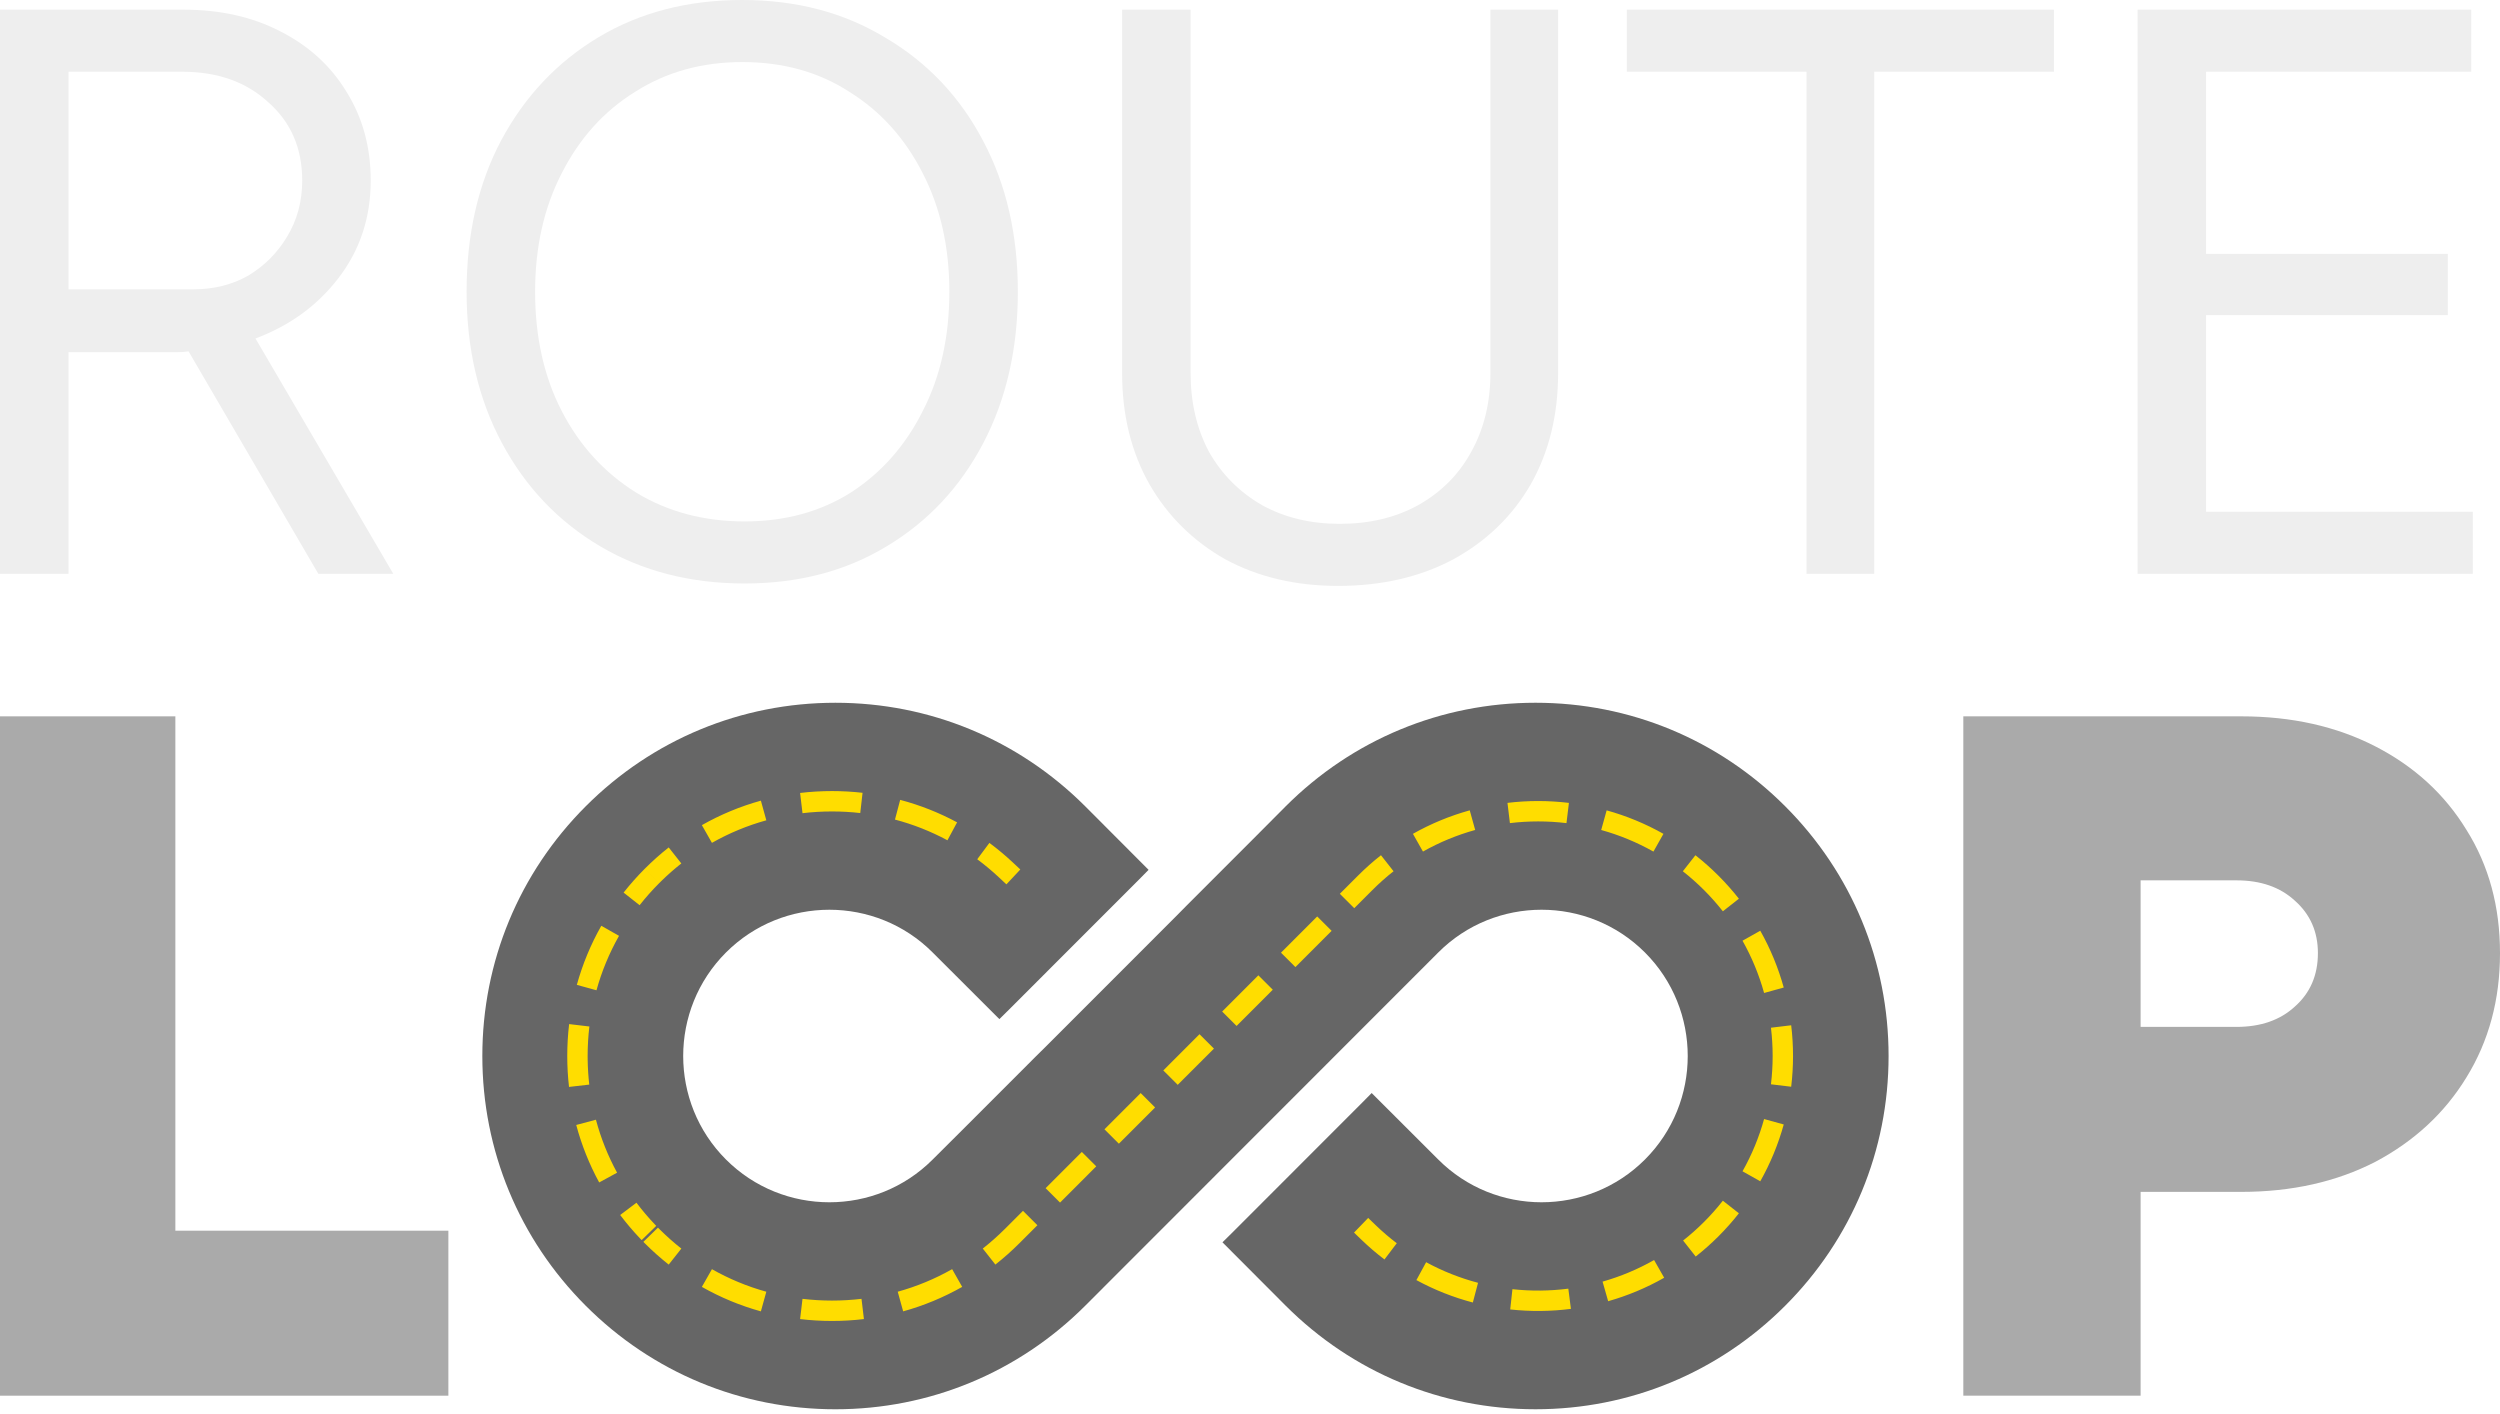
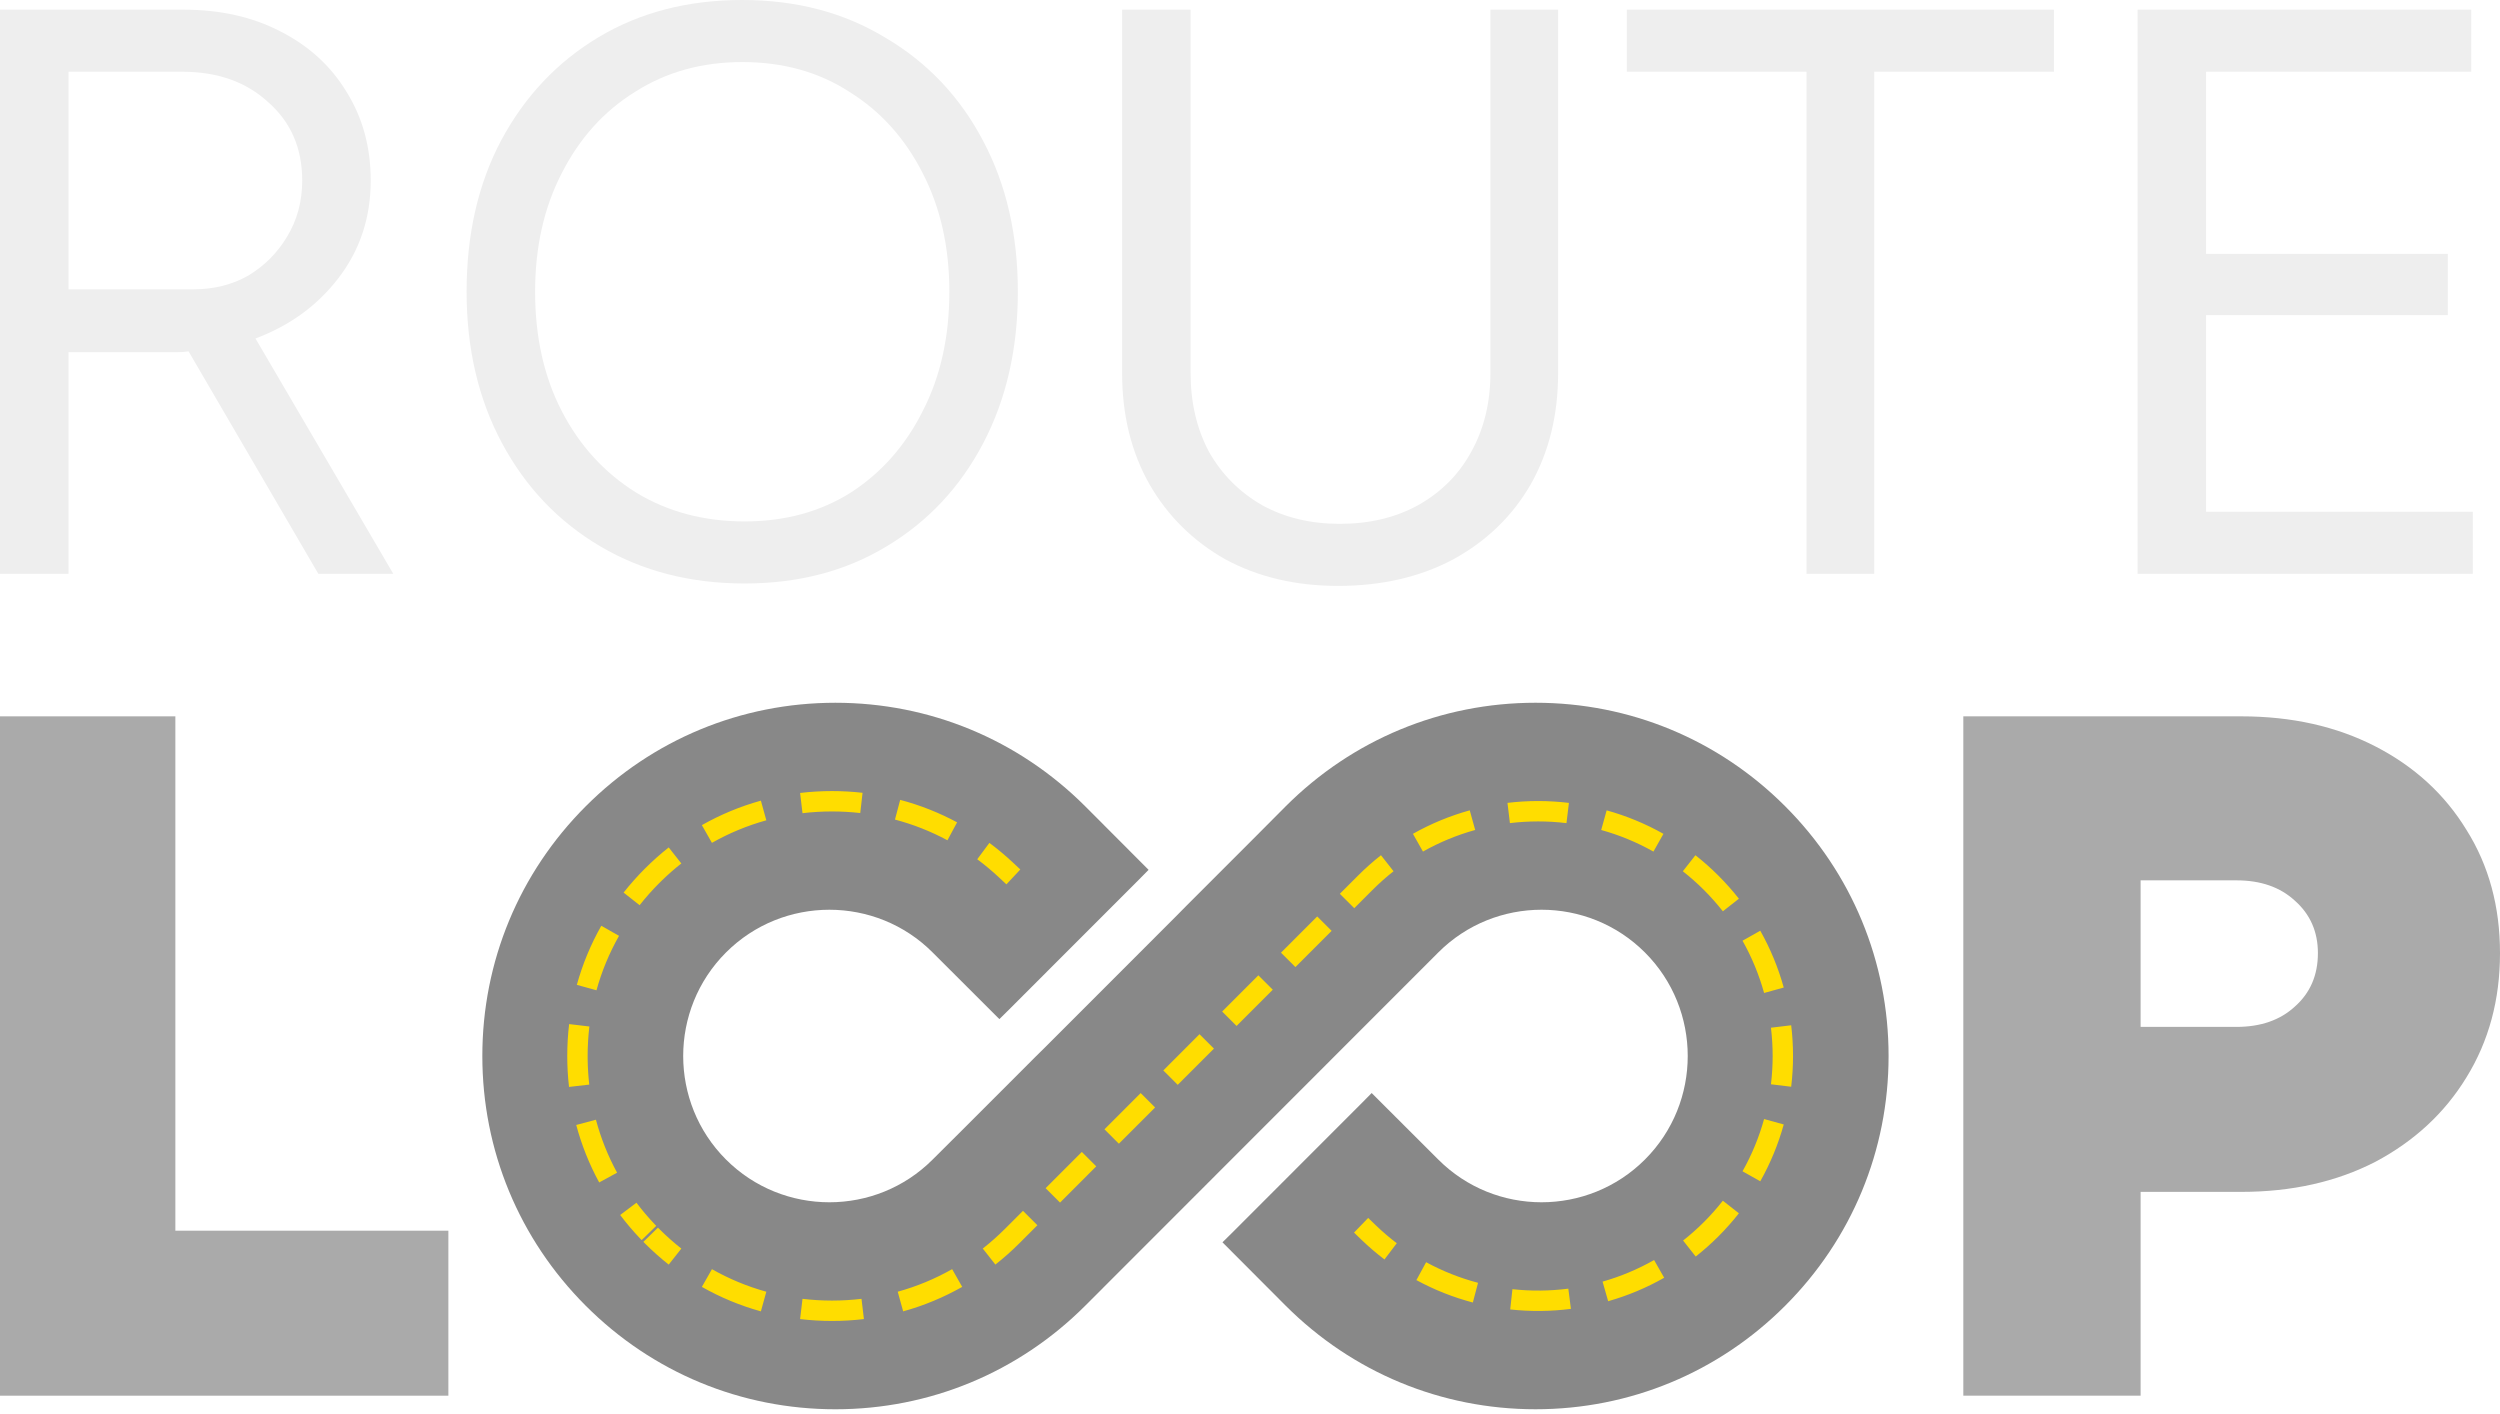
<svg xmlns="http://www.w3.org/2000/svg" width="368" height="208" viewBox="0 0 368 208" fill="none">
  <path d="M289 205.445V105.445H329.911C337.34 105.445 343.924 106.921 349.661 109.873C355.398 112.826 359.865 116.921 363.063 122.159C366.354 127.397 368 133.445 368 140.302C368 147.159 366.354 153.254 363.063 158.587C359.865 163.826 355.398 167.968 349.661 171.016C343.924 173.968 337.34 175.445 329.911 175.445H315.098V205.445H289ZM315.098 151.159H329.205C332.779 151.159 335.648 150.159 337.811 148.159C340.068 146.159 341.196 143.54 341.196 140.302C341.196 137.159 340.068 134.587 337.811 132.587C335.648 130.587 332.779 129.587 329.205 129.587H315.098V151.159Z" fill="#AAAAAA" />
  <path d="M0 205.445V105.445H25.814V181.159H66V205.445H0Z" fill="#AAAAAA" />
-   <path d="M277.999 155.444C277.999 169.329 272.59 182.388 262.773 192.209C252.957 202.031 239.906 207.443 226.028 207.443C212.15 207.443 199.099 202.031 189.263 192.209L179.947 182.868L181.314 181.52L200.562 162.261L201.91 160.894L211.707 170.677C220.08 179.074 233.747 179.074 242.14 170.677C250.534 162.281 250.532 148.607 242.14 140.21C233.748 131.814 220.082 131.814 211.707 140.21L159.736 192.211C149.9 202.033 136.849 207.445 122.971 207.445C109.093 207.445 96.041 202.033 86.226 192.211C76.409 182.388 71 169.331 71 155.445C71 141.559 76.409 128.501 86.226 118.68C96.042 108.858 109.093 103.446 122.971 103.446C136.849 103.446 149.9 108.858 159.736 118.68L169.071 128.04L167.724 129.407L148.475 148.666L147.109 150.014L137.292 140.211C133.115 136.013 127.591 133.914 122.086 133.914C116.561 133.914 111.056 136.013 106.86 140.211C98.468 148.608 98.468 162.282 106.86 170.678C115.252 179.074 128.919 179.075 137.293 170.678L142.047 165.941C142.067 165.902 142.105 165.883 142.124 165.864L152.538 155.444L153.905 154.096L173.153 134.837L174.501 133.47L184.914 123.05C184.933 123.031 184.953 122.993 184.991 122.973L189.264 118.679C199.1 108.856 212.151 103.445 226.029 103.445C239.907 103.445 252.959 108.856 262.774 118.679C272.591 128.501 277.999 141.558 277.999 155.444Z" fill="#666666" />
+   <path d="M277.999 155.444C277.999 169.329 272.59 182.388 262.773 192.209C252.957 202.031 239.906 207.443 226.028 207.443C212.15 207.443 199.099 202.031 189.263 192.209L179.947 182.868L181.314 181.52L200.562 162.261L201.91 160.894L211.707 170.677C220.08 179.074 233.747 179.074 242.14 170.677C250.534 162.281 250.532 148.607 242.14 140.21C233.748 131.814 220.082 131.814 211.707 140.21L159.736 192.211C149.9 202.033 136.849 207.445 122.971 207.445C109.093 207.445 96.041 202.033 86.226 192.211C76.409 182.388 71 169.331 71 155.445C71 141.559 76.409 128.501 86.226 118.68C96.042 108.858 109.093 103.446 122.971 103.446C136.849 103.446 149.9 108.858 159.736 118.68L169.071 128.04L167.724 129.407L148.475 148.666L147.109 150.014L137.292 140.211C133.115 136.013 127.591 133.914 122.086 133.914C116.561 133.914 111.056 136.013 106.86 140.211C98.468 148.608 98.468 162.282 106.86 170.678C115.252 179.074 128.919 179.075 137.293 170.678L142.047 165.941C142.067 165.902 142.105 165.883 142.124 165.864L152.538 155.444L153.905 154.096L173.153 134.837L174.501 133.47L184.914 123.05C184.933 123.031 184.953 122.993 184.991 122.973L189.264 118.679C199.1 108.856 212.151 103.445 226.029 103.445C239.907 103.445 252.959 108.856 262.774 118.679C272.591 128.501 277.999 141.558 277.999 155.444Z" fill="#888888" />
  <path d="M127.169 194.167C125.622 194.351 124.054 194.445 122.471 194.445C120.889 194.445 119.322 194.351 117.775 194.167L118.129 191.189C119.557 191.359 121.006 191.445 122.471 191.445C123.936 191.445 125.386 191.359 126.814 191.189L127.169 194.167ZM104.797 186.822C107.322 188.254 110.006 189.368 112.803 190.143L112.002 193.033C108.968 192.193 106.056 190.985 103.316 189.431L104.797 186.822ZM141.636 189.428C138.893 190.983 135.98 192.192 132.945 193.032L132.145 190.141C134.941 189.366 137.627 188.253 140.155 186.819L141.636 189.428ZM231.239 192.665C228.275 193.047 225.273 193.075 222.304 192.75L222.63 189.768C225.364 190.067 228.127 190.041 230.856 189.69L231.239 192.665ZM209.927 185.795C212.366 187.123 214.934 188.134 217.568 188.829L216.803 191.73C213.939 190.974 211.147 189.875 208.493 188.431L209.927 185.795ZM244.966 188.086C242.338 189.58 239.567 190.731 236.72 191.54L235.899 188.655C238.519 187.91 241.067 186.851 243.482 185.478L244.966 188.086ZM97.043 180.901C98.079 181.937 99.164 182.901 100.293 183.791L98.436 186.148C97.213 185.184 96.04 184.141 94.922 183.022L95.982 181.961L96.058 181.885L95.981 181.96L94.921 183.021L94.907 183.007L94.706 182.8L96.853 180.706L97.043 180.901ZM152.706 180.354L150.039 183.022C148.918 184.14 147.744 185.183 146.521 186.146L144.664 183.788C145.794 182.898 146.882 181.935 147.92 180.899L150.584 178.234L152.706 180.354ZM202.476 180.321C203.477 181.288 204.523 182.182 205.605 183.003L203.793 185.393C202.616 184.5 201.479 183.529 200.392 182.479L199.312 181.437L201.396 179.279L202.476 180.321ZM255.964 178.596C255.041 179.772 254.038 180.906 252.956 181.989C251.887 183.058 250.769 184.049 249.608 184.963L247.753 182.606C248.82 181.765 249.85 180.853 250.835 179.867C251.832 178.87 252.755 177.826 253.604 176.744L255.964 178.596ZM93.686 177.04C94.521 178.149 95.426 179.218 96.399 180.24L96.601 180.448L94.453 182.541L94.251 182.334L94.245 182.328L94.239 182.322C93.183 181.212 92.199 180.052 91.29 178.847L93.686 177.04ZM161.367 171.687L156.037 177.021L153.915 174.9L159.246 169.567L161.367 171.687ZM87.72 164.821C88.446 167.539 89.49 170.153 90.835 172.62L88.2 174.056C86.741 171.379 85.609 168.543 84.821 165.595L87.72 164.821ZM262.566 165.523C261.766 168.41 260.615 171.221 259.112 173.887L256.499 172.414C257.88 169.964 258.939 167.379 259.675 164.722L262.566 165.523ZM170.029 163.021L164.699 168.354L162.577 166.234L167.907 160.9L170.029 163.021ZM86.756 151.1C86.586 152.529 86.5 153.98 86.5 155.446L86.504 155.977C86.522 157.215 86.6 158.441 86.739 159.653L83.759 159.995C83.587 158.497 83.5 156.978 83.5 155.446C83.5 153.862 83.593 152.294 83.776 150.746L86.756 151.1ZM263.663 150.921C264.025 153.925 264.025 156.964 263.663 159.967L260.685 159.609C261.018 156.843 261.018 154.045 260.685 151.28L263.663 150.921ZM178.691 154.354L173.361 159.687L171.239 157.567L176.569 152.234L178.691 154.354ZM187.354 145.687L182.023 151.021L179.901 148.9L185.231 143.567L187.354 145.687ZM259.112 137.001C260.615 139.667 261.766 142.478 262.566 145.365L259.675 146.167C258.939 143.51 257.88 140.925 256.499 138.474L259.112 137.001ZM91.12 137.755C89.688 140.283 88.576 142.969 87.802 145.769L84.91 144.97C85.75 141.933 86.957 139.017 88.511 136.276L91.12 137.755ZM196.016 137.021L190.685 142.354L188.563 140.234L193.894 134.9L196.016 137.021ZM249.566 125.892C250.742 126.815 251.874 127.817 252.956 128.9C254.038 129.982 255.041 131.116 255.964 132.292L253.604 134.144C252.755 133.062 251.832 132.018 250.835 131.021C249.838 130.024 248.795 129.1 247.714 128.251L249.566 125.892ZM205.132 128.248C204.051 129.098 203.009 130.022 202.013 131.02L199.347 133.687L197.225 131.567L199.891 128.9C200.972 127.817 202.104 126.813 203.278 125.89L205.132 128.248ZM97.041 129.991C96.005 131.028 95.041 132.115 94.15 133.245L91.793 131.389C92.757 130.165 93.801 128.99 94.92 127.87L97.041 129.991ZM145.639 124.073C146.836 124.963 147.991 125.927 149.097 126.961L150.192 127.987L148.143 130.177L147.048 129.153C146.024 128.195 144.956 127.304 143.85 126.482L145.639 124.073ZM100.292 127.099C99.304 127.878 98.35 128.714 97.434 129.605L97.042 129.99L94.921 127.869C96.039 126.75 97.212 125.707 98.435 124.743L100.292 127.099ZM236.498 119.285C239.385 120.087 242.195 121.238 244.859 122.741L243.386 125.355C240.936 123.973 238.352 122.913 235.696 122.176L236.498 119.285ZM217.147 122.172C214.492 122.909 211.908 123.968 209.459 125.351L207.983 122.739C210.648 121.234 213.459 120.082 216.346 119.281L217.147 122.172ZM112.803 120.748C110.006 121.523 107.322 122.636 104.797 124.069L103.316 121.46C106.056 119.906 108.968 118.697 112.002 117.857L112.803 120.748ZM132.507 117.74C135.422 118.512 138.23 119.62 140.885 121.049L139.463 123.691C137.016 122.373 134.428 121.352 131.74 120.641L132.507 117.74ZM221.9 118.184C224.903 117.822 227.942 117.823 230.944 118.186L230.585 121.164C227.821 120.83 225.023 120.83 222.259 121.162L221.9 118.184ZM122.471 116.446C123.985 116.446 125.486 116.531 126.969 116.699L126.63 119.68C125.261 119.524 123.873 119.446 122.471 119.446C121.006 119.446 119.557 119.532 118.129 119.701L117.774 116.723C119.321 116.539 120.888 116.446 122.471 116.446Z" fill="#FFDD00" />
  <path d="M314.65 84.465V1.424H363.763V10.558H324.733V37.369H360.322V46.385H324.733V75.331H364V84.465H314.65Z" fill="#EEEEEE" />
  <path d="M265.921 84.465V10.558H239.466V1.424H302.341V10.558H275.886V84.465H265.921Z" fill="#EEEEEE" />
  <path d="M196.968 86.245C190.72 86.245 185.184 84.94 180.36 82.33C175.614 79.641 171.897 75.963 169.208 71.297C166.519 66.552 165.175 61.095 165.175 54.926V1.424H175.258V54.926C175.258 59.276 176.168 63.151 177.987 66.552C179.885 69.874 182.495 72.483 185.817 74.382C189.138 76.201 192.934 77.11 197.205 77.11C201.555 77.11 205.391 76.201 208.712 74.382C212.113 72.483 214.723 69.874 216.542 66.552C218.44 63.151 219.389 59.276 219.389 54.926V1.424H229.354V54.926C229.354 61.095 228.01 66.552 225.321 71.297C222.632 75.963 218.835 79.641 213.932 82.33C209.029 84.94 203.374 86.245 196.968 86.245Z" fill="#EEEEEE" />
  <path d="M109.612 85.889C101.624 85.889 94.546 84.07 88.377 80.432C82.208 76.794 77.384 71.732 73.904 65.247C70.424 58.762 68.684 51.328 68.684 42.944C68.684 34.482 70.385 27.048 73.786 20.642C77.265 14.157 82.05 9.095 88.14 5.457C94.23 1.819 101.268 0 109.256 0C117.244 0 124.283 1.859 130.372 5.576C136.541 9.214 141.326 14.275 144.727 20.76C148.128 27.166 149.828 34.561 149.828 42.944C149.828 51.328 148.128 58.762 144.727 65.247C141.326 71.732 136.581 76.794 130.491 80.432C124.48 84.07 117.521 85.889 109.612 85.889ZM109.612 76.754C115.544 76.754 120.763 75.331 125.271 72.483C129.779 69.557 133.299 65.563 135.829 60.502C138.439 55.44 139.744 49.588 139.744 42.944C139.744 36.38 138.439 30.567 135.829 25.506C133.22 20.365 129.621 16.371 125.034 13.524C120.526 10.598 115.267 9.135 109.256 9.135C103.325 9.135 98.065 10.598 93.478 13.524C88.891 16.371 85.293 20.365 82.683 25.506C80.073 30.567 78.768 36.38 78.768 42.944C78.768 49.588 80.073 55.44 82.683 60.502C85.293 65.563 88.931 69.557 93.597 72.483C98.263 75.331 103.601 76.754 109.612 76.754Z" fill="#EEEEEE" />
  <path d="M0 84.465V1.424H27.048C32.426 1.424 37.171 2.491 41.283 4.627C45.475 6.762 48.718 9.728 51.011 13.524C53.384 17.32 54.57 21.67 54.57 26.573C54.57 32.03 52.988 36.815 49.825 40.928C46.74 44.961 42.667 47.927 37.606 49.825L57.892 84.465H46.859L27.76 51.723C27.206 51.802 26.652 51.842 26.099 51.842C25.545 51.842 24.992 51.842 24.438 51.842H10.084V84.465H0ZM10.084 42.589H28.471C31.477 42.589 34.166 41.916 36.538 40.572C38.911 39.148 40.809 37.25 42.233 34.877C43.735 32.426 44.486 29.658 44.486 26.573C44.486 21.828 42.826 17.992 39.504 15.066C36.261 12.061 32.03 10.558 26.811 10.558H10.084V42.589Z" fill="#EEEEEE" />
</svg>
